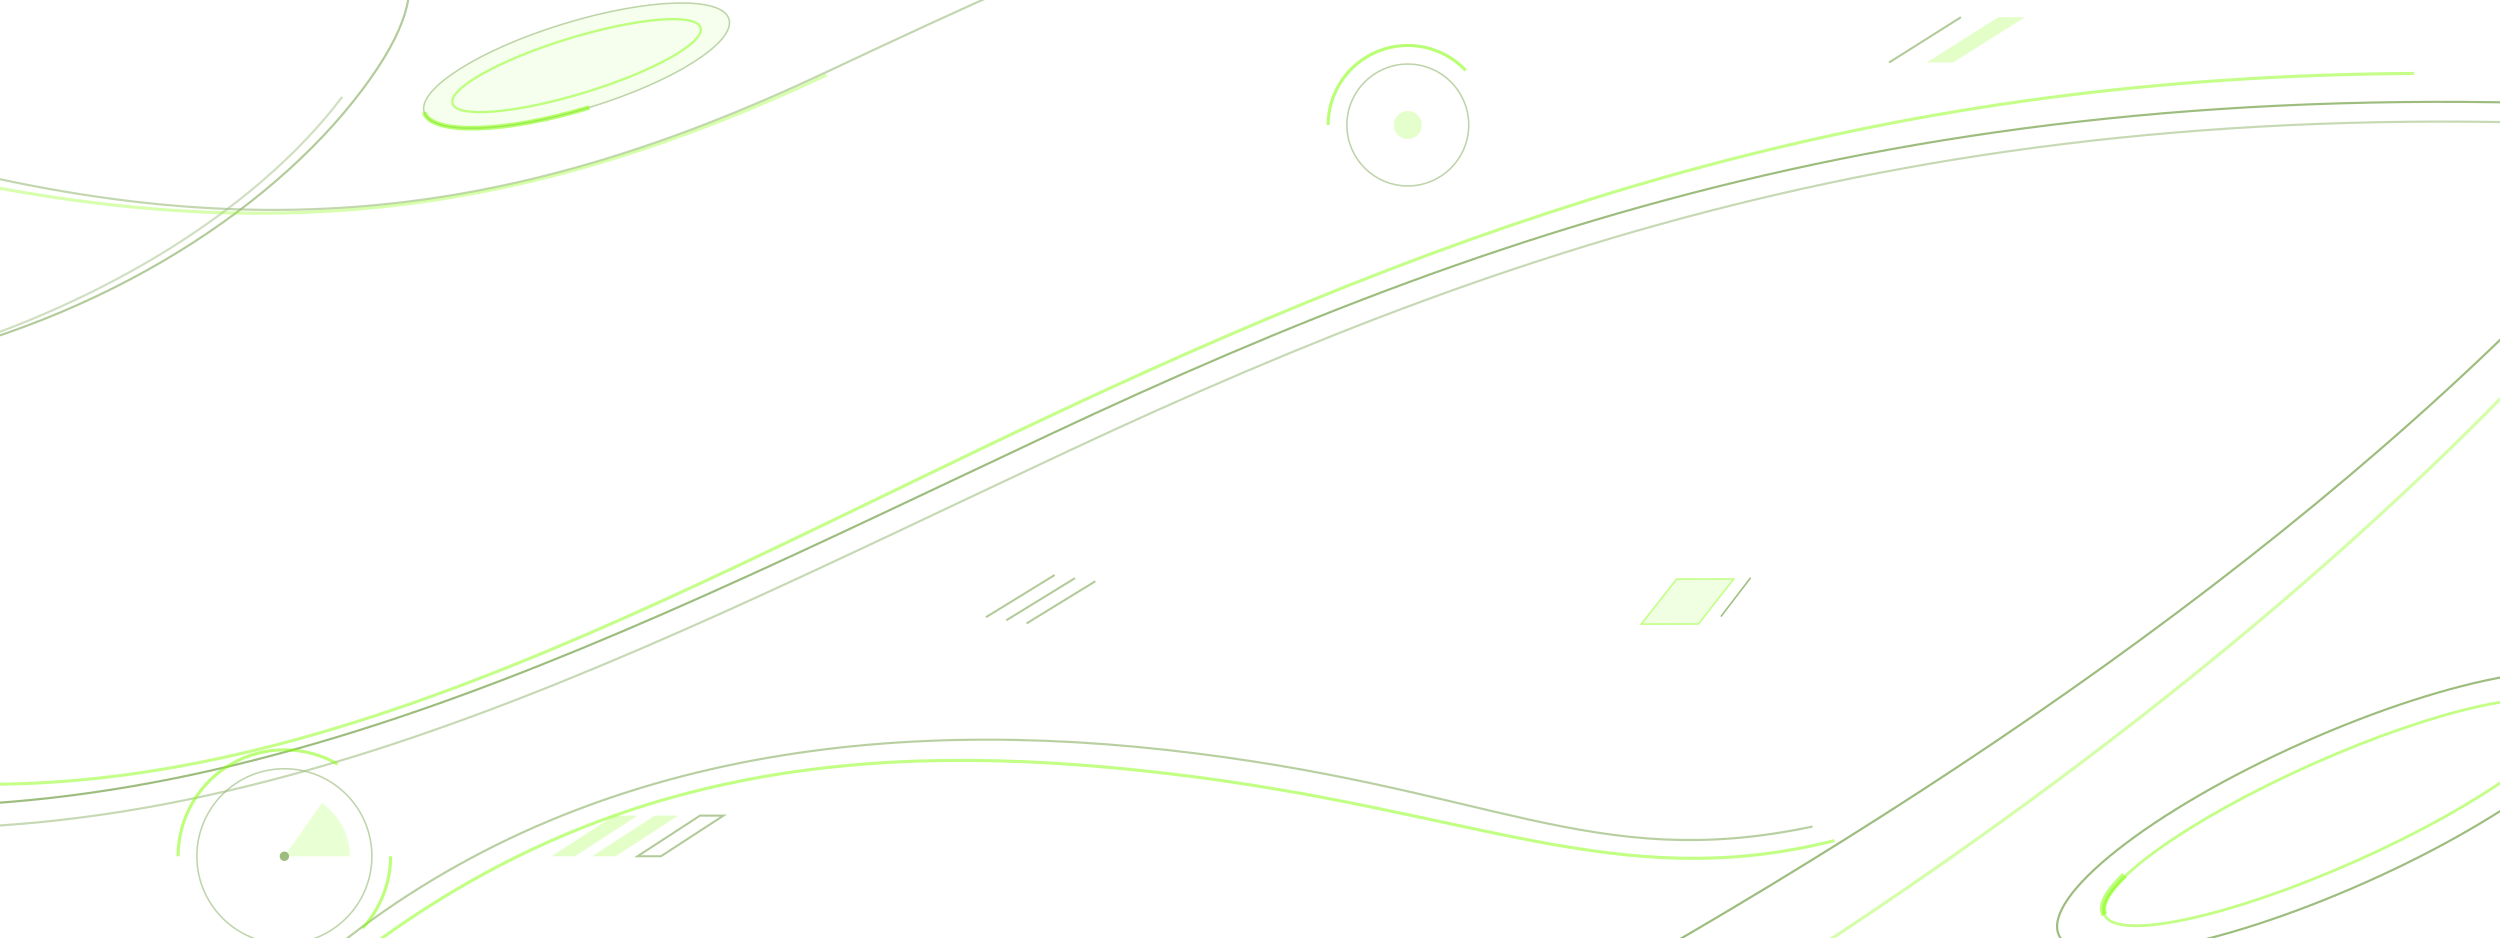
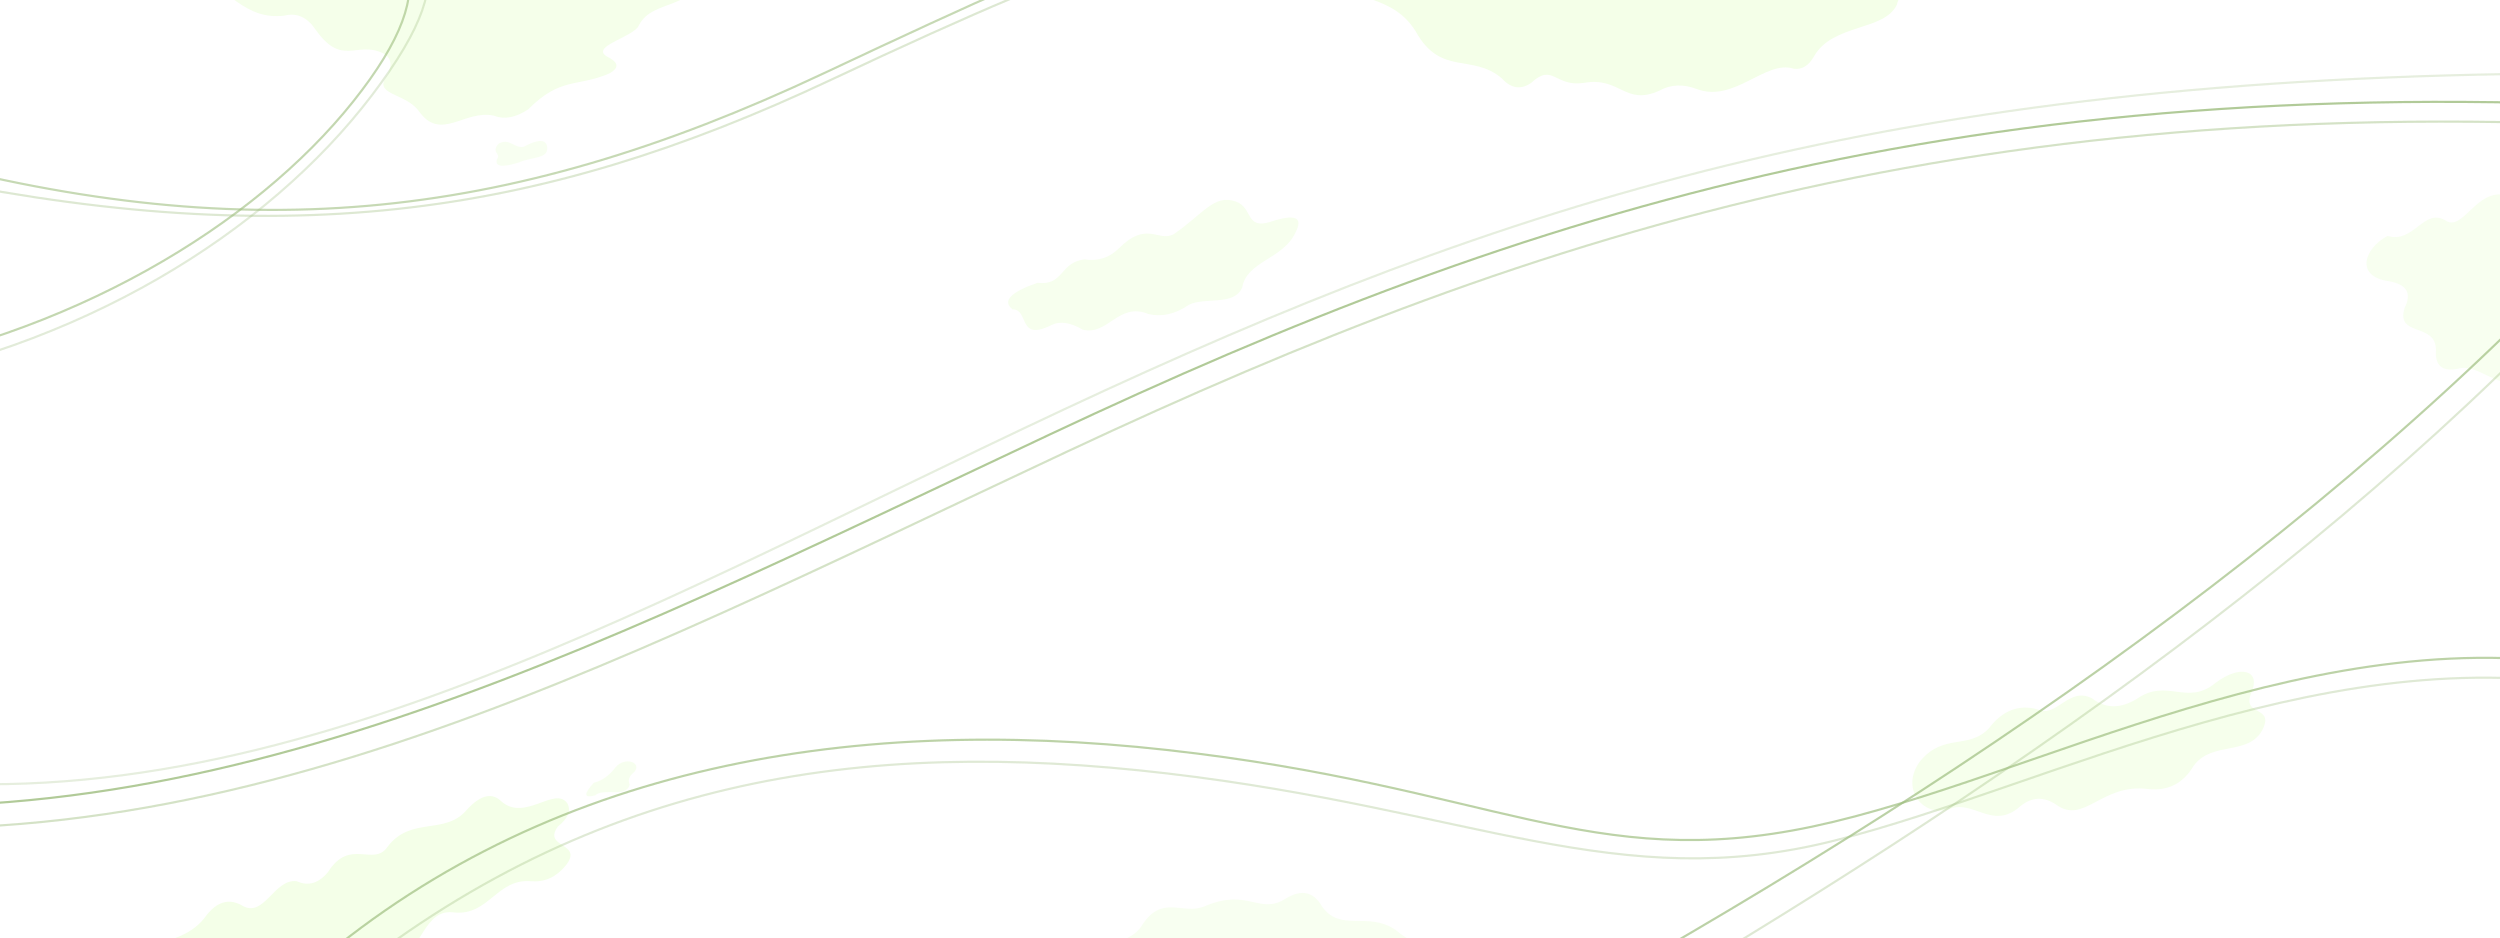
- <svg xmlns="http://www.w3.org/2000/svg" width="1600" height="600" viewBox="0 0 1600 600" fill="none">
-   <g stroke="#9DBD7E" stroke-width="1.4">
-     <path d="M-186 506C114 554 368 421 672 278S1271 38 1748 72" />
-     <path d="M-178 520C123 569 380 431 683 289S1281 50 1750 85" opacity=".58" />
-     <path d="M960 666C1222 523 1489 347 1682 133" />
-     <path d="M-98 239C45 216 163 144 226 65S264-49 192-52" opacity=".78" />
-     <path d="M-79 237C57 203 164 135 219 62" opacity=".48" />
-     <ellipse cx="1494" cy="520" rx="193" ry="49" transform="rotate(-24 1494 520)" />
-     <path d="M-68 98C153 159 321 144 527 47S736-46 818-51" opacity=".62" />
-     <path d="M187 630C340 491 540 457 747 480S1018 559 1160 529" opacity=".72" />
+ <svg xmlns="http://www.w3.org/2000/svg" width="1600" height="600" viewBox="0 0 1600 600">
+   <g fill="#80FF00" stroke="none">
+     <path opacity=".084" d="M119-22 C147-6 157 13 182 10 Q194 7 202 19       C219 43 228 26 245 34 Q253 38 248 48 C238 61 259 59 268 71       C282 91 297 70 316 74 Q326 78 338 70 C359 49 369 56 390 47       Q399 42 390 37 C375 30 406 24 409 16 C418-1 442 8 459-22 Z" />
+     <path opacity=".055" d="M319 92 C326 88 329 95 335 94 Q348 87 350 93       C352 102 341 100 332 104 Q316 109 318 102 C321 98 314 98 319 92Z" />
+     <path opacity=".07" d="M664 181 C681 183 678 168 694 166 Q707 168 716 159       C734 141 741 155 751 150 C770 137 777 124 791 129       C802 133 797 147 813 142 Q837 134 829 149 C821 166 798 167 795 184       C790 196 771 190 761 195 Q748 204 735 201 C716 193 709 215 693 211       Q681 204 673 208 C651 219 659 198 648 198 Q638 190 664 181Z" />
+     <path opacity=".09" d="M842-18 C867 2 891-4 906 20 C922 49 942 34 961 50       Q970 60 980 53 C994 40 995 56 1014 53 C1037 49 1040 68 1062 58       Q1073 52 1086 57 C1110 66 1130 38 1148 44 Q1156 45 1161 36       C1173 15 1206 20 1214 3 Q1216-8 1242-18 Z" />
+     <path opacity=".06" d="M1528 151 C1545 156 1551 133 1565 141       C1576 149 1585 120 1604 125 L1620 244 C1598 251 1587 232 1573 236       Q1558 239 1559 224 C1559 206 1533 216 1539 197       Q1546 183 1529 180 C1507 177 1513 159 1528 151Z" />
+     <path opacity=".09" d="M67 619 C89 601 117 607 132 586 Q142 573 154 579       C169 589 175 562 190 564 Q201 569 210 558 C224 536 239 555 248 542       C263 522 285 535 299 518 Q312 504 321 513 C336 526 355 503 363 514       Q367 521 357 529 C347 543 374 539 362 554 Q353 565 340 564       C318 562 313 586 291 584 C271 581 271 608 252 617 Z" />
+     <path opacity=".064" d="M380 501 Q388 499 394 491 C400 484 411 488 406 494       Q401 498 403 502 C401 511 386 504 381 509 Q370 512 380 501Z" />
+     <path opacity=".056" d="M689 621 C699 601 722 607 731 592 C744 572 757 586 771 580       C799 568 806 586 823 575 Q838 566 846 580 C858 597 875 583 893 595       Q907 607 924 607 L933 621 Z" />
+     <path opacity=".078" d="M1229 487 C1244 469 1260 480 1273 466 Q1286 449 1304 454       C1316 460 1324 439 1339 447 Q1352 457 1368 447 C1387 434 1400 452 1418 437       C1434 425 1447 429 1441 443 C1434 459 1456 451 1448 467       C1439 484 1416 474 1404 490 Q1394 507 1375 505 C1345 501 1334 528 1316 515       Q1304 507 1293 516 C1275 532 1263 511 1247 518 C1230 523 1216 504 1229 487Z" />
  </g>
-   <g stroke="#80FF00" stroke-width="2">
-     <path d="M-121 491C149 544 399 394 681 262S1210 49 1545 47" opacity=".46" />
-     <path d="M-47 111C177 161 341 136 529 48" opacity=".32" />
-     <path d="M205 631C374 490 551 472 747 495S1035 573 1174 538" opacity=".48" />
-     <path d="M1084 657C1295 527 1495 372 1645 208" opacity=".34" />
-   </g>
-   <g transform="translate(369 42) rotate(-17)">
-     <ellipse rx="102" ry="28" fill="#80FF00" fill-opacity=".07" stroke="#9DBD7E" stroke-opacity=".65" />
-     <ellipse rx="83" ry="18" stroke="#80FF00" stroke-width="1.5" stroke-opacity=".48" />
-     <path d="M-102 0a102 28 0 0 0 102 28" stroke="#80FF00" stroke-width="3" stroke-opacity=".55" />
-   </g>
-   <g transform="translate(182 548)">
-     <circle r="56" stroke="#9DBD7E" stroke-opacity=".65" />
-     <path d="M-68 0a68 68 0 0 1 102-59M68 0a68 68 0 0 1-18 46" stroke="#80FF00" stroke-width="2" opacity=".52" />
-     <path d="M0 0l24-34a42 42 0 0 1 18 34z" fill="#80FF00" fill-opacity=".17" />
-     <circle r="3" fill="#9DBD7E" />
-   </g>
-   <g transform="translate(901 80)">
-     <circle r="39" stroke="#9DBD7E" stroke-opacity=".67" />
-     <path d="M-51 0a51 51 0 0 1 88-35" stroke="#80FF00" stroke-width="2" opacity=".55" />
-     <circle r="9" fill="#80FF00" fill-opacity=".2" />
-   </g>
-   <g transform="translate(1494 520) rotate(-24)">
-     <ellipse rx="161" ry="34" stroke="#80FF00" stroke-width="1.8" stroke-opacity=".47" />
-     <path d="M-139-18a161 34 0 0 0-22 18" stroke="#80FF00" stroke-width="4" opacity=".5" />
-   </g>
-   <g fill="#80FF00" fill-opacity=".22">
-     <path d="M353 548l40-26h15l-40 26z" />
-     <path d="M379 548l40-26h15l-40 26z" />
-     <path d="M1233 40l46-29h17l-46 29z" />
-   </g>
-   <g stroke="#9DBD7E" stroke-width="1.3" opacity=".8">
-     <path d="M408 548l40-26h15l-40 26zM1209 40l46-29" />
-     <path d="M631 395l44-27m-31 29 44-27m-31 29 44-27" />
-   </g>
-   <g transform="translate(1080 385) rotate(-26)">
-     <path d="M-33 0 0-16 33 0 0 16z" fill="#80FF00" fill-opacity=".12" stroke="#80FF00" stroke-opacity=".45" />
-     <path d="m15 18 28-14" stroke="#9DBD7E" />
+   <g fill="none" stroke="#9DBD7E" stroke-width="1.4">
+     <path opacity=".80" d="M-186 506C114 554 368 421 672 278S1271 38 1748 72" />
+     <path opacity=".44" d="M-178 520C123 569 380 431 683 289S1281 50 1750 85" />
+     <path opacity=".26" d="M-121 491C149 544 399 394 681 262S1210 49 1645 47" />
+     <path opacity=".69" d="M960 666C1222 523 1489 347 1682 133" />
+     <path opacity=".34" d="M1001 669C1250 525 1506 354 1691 144" />
+     <path opacity=".61" d="M-98 239C45 216 163 144 226 65S264-49 192-52" />
+     <path opacity=".30" d="M-97 248C51 224 171 149 238 61S270-48 201-57" />
+     <path opacity=".58" d="M-68 98C153 159 321 144 527 47S736-46 818-51" />
+     <path opacity=".35" d="M-65 110C179 163 343 140 532 51S754-42 831-47" />
+     <path opacity=".68" d="M187 630C340 491 540 457 747 480S1018 559 1160 529S1486 391 1672 429" />
+     <path opacity=".33" d="M205 639C374 497 551 472 747 495S1035 573 1174 538S1497 403 1678 443" />
  </g>
</svg>
